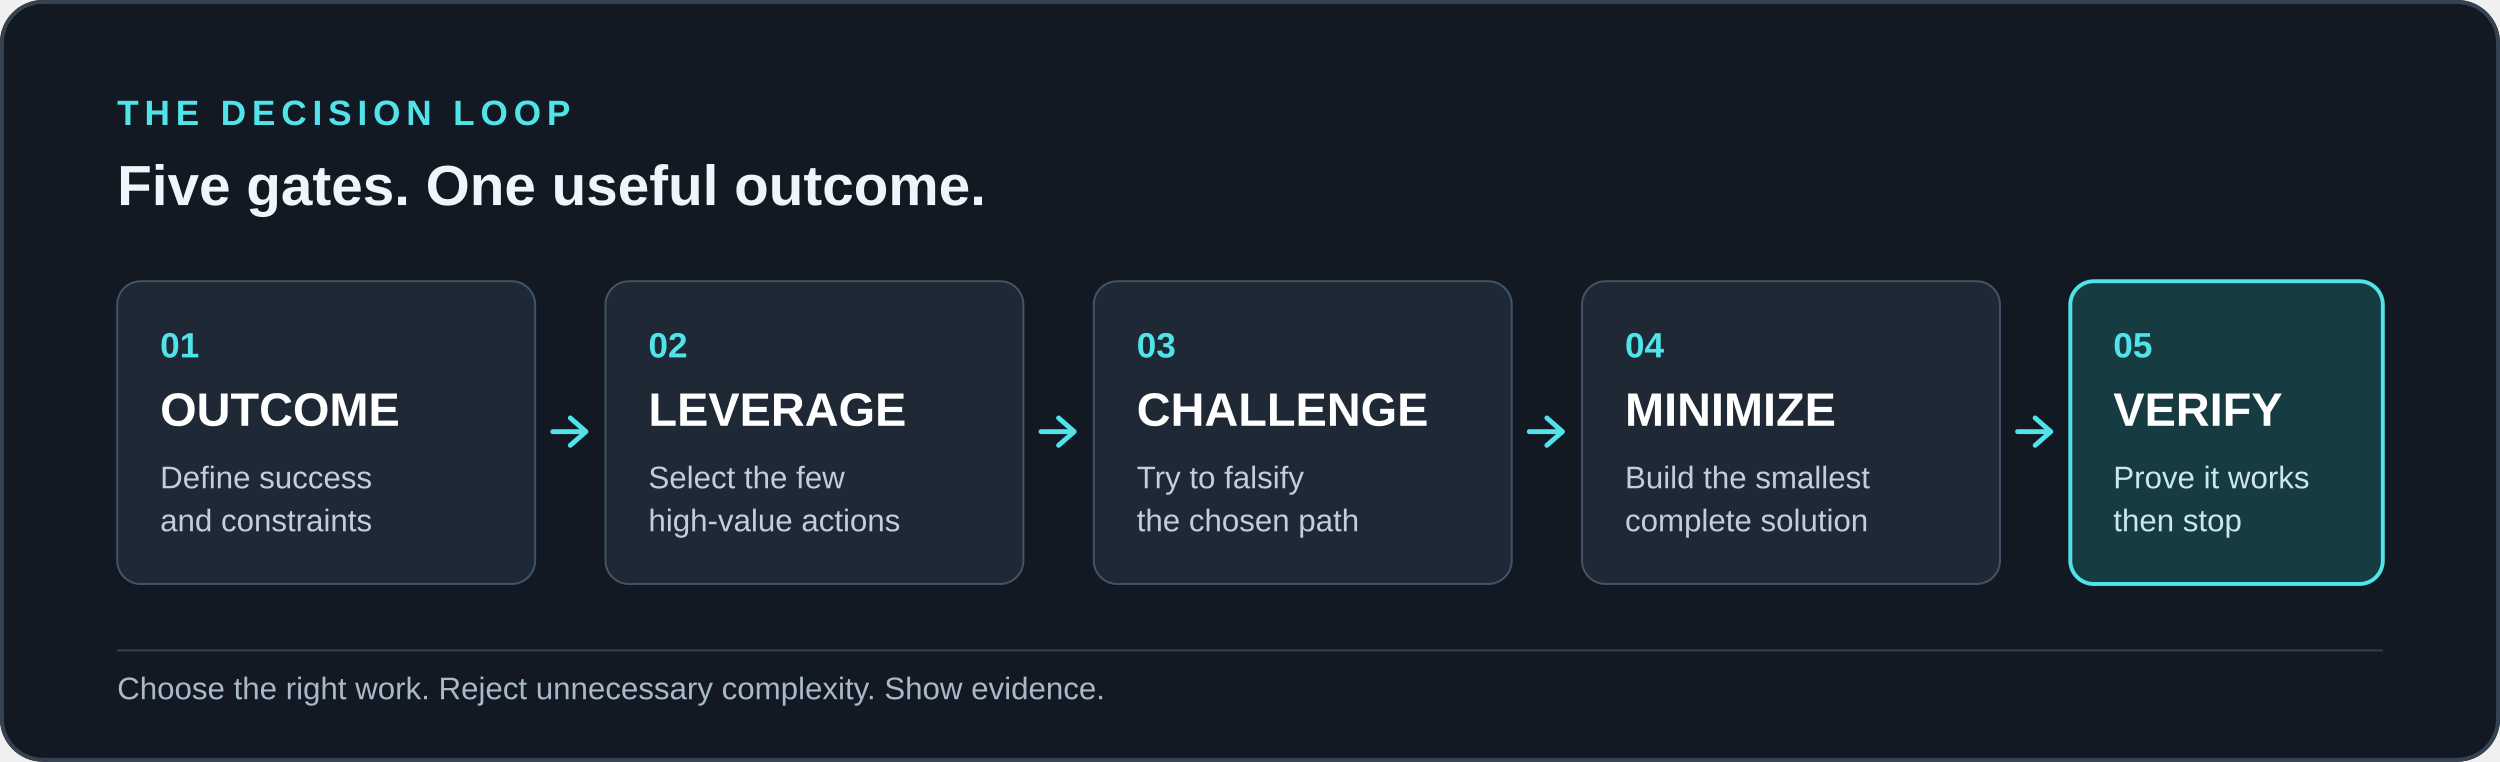
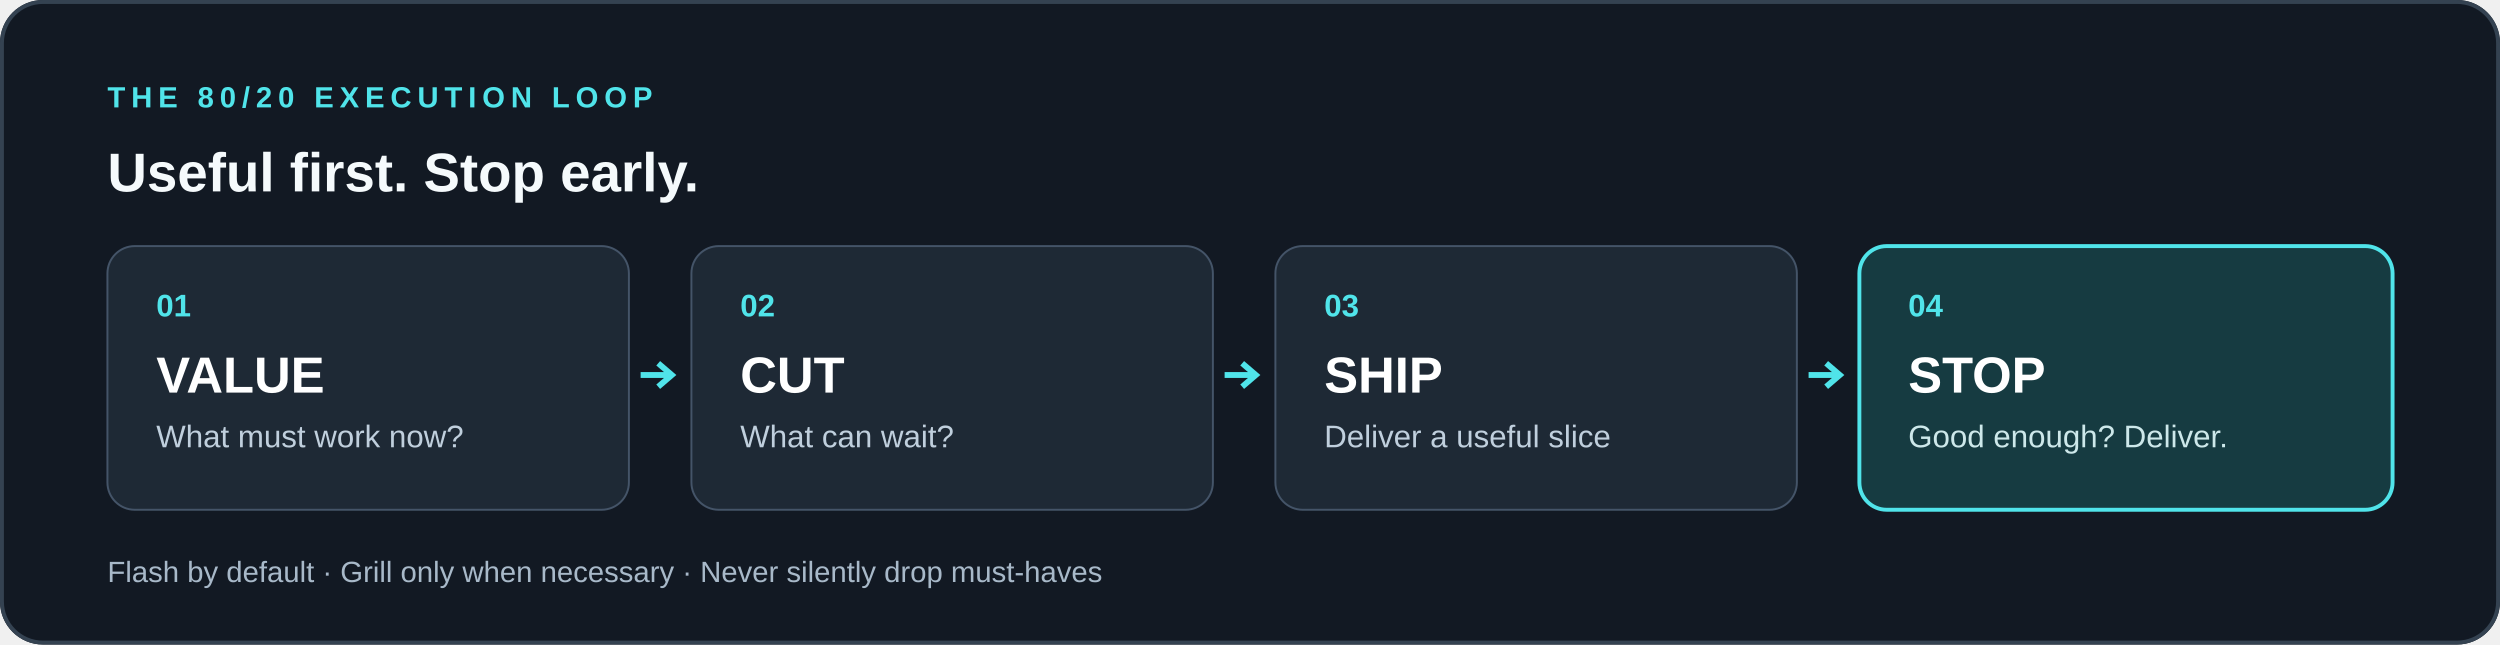
- <svg xmlns="http://www.w3.org/2000/svg" width="1280" height="390" viewBox="0 0 1280 390" role="img" aria-labelledby="title desc">
-   <rect width="1280" height="390" rx="22" fill="#121923" />
-   <rect x="1" y="1" width="1278" height="388" rx="21" fill="none" stroke="#344251" stroke-width="2" />
-   <text x="60" y="64" font-family="Arial, Helvetica, sans-serif" font-size="18" letter-spacing="3" font-weight="700" fill="#50E4EA">THE DECISION LOOP</text>
-   <text x="60" y="105" font-family="Arial, Helvetica, sans-serif" font-size="29" font-weight="700" fill="#F0F5FB">Five gates. One useful outcome.</text>
-   <g font-family="Arial, Helvetica, sans-serif">
-     <rect x="60" y="144" width="214" height="155" rx="12" fill="#1E2935" stroke="#445468" />
-     <text x="82" y="183" font-size="18" font-weight="700" fill="#50E4EA">01</text>
-     <text x="82" y="218" font-size="24" font-weight="700" fill="#FFFFFF">OUTCOME</text>
-     <text x="82" y="250" font-size="16" fill="#C0CFDD">Define success</text>
-     <text x="82" y="272" font-size="16" fill="#C0CFDD">and constraints</text>
-     <path d="M283 221 H299 M292 214 L300 221 L292 228" fill="none" stroke="#50E4EA" stroke-width="2.5" stroke-linecap="round" stroke-linejoin="round" />
-     <rect x="310" y="144" width="214" height="155" rx="12" fill="#1E2935" stroke="#445468" />
-     <text x="332" y="183" font-size="18" font-weight="700" fill="#50E4EA">02</text>
-     <text x="332" y="218" font-size="24" font-weight="700" fill="#FFFFFF">LEVERAGE</text>
-     <text x="332" y="250" font-size="16" fill="#C0CFDD">Select the few</text>
-     <text x="332" y="272" font-size="16" fill="#C0CFDD">high-value actions</text>
-     <path d="M533 221 H549 M542 214 L550 221 L542 228" fill="none" stroke="#50E4EA" stroke-width="2.5" stroke-linecap="round" stroke-linejoin="round" />
-     <rect x="560" y="144" width="214" height="155" rx="12" fill="#1E2935" stroke="#445468" />
-     <text x="582" y="183" font-size="18" font-weight="700" fill="#50E4EA">03</text>
-     <text x="582" y="218" font-size="24" font-weight="700" fill="#FFFFFF">CHALLENGE</text>
-     <text x="582" y="250" font-size="16" fill="#C0CFDD">Try to falsify</text>
-     <text x="582" y="272" font-size="16" fill="#C0CFDD">the chosen path</text>
-     <path d="M783 221 H799 M792 214 L800 221 L792 228" fill="none" stroke="#50E4EA" stroke-width="2.5" stroke-linecap="round" stroke-linejoin="round" />
-     <rect x="810" y="144" width="214" height="155" rx="12" fill="#1E2935" stroke="#445468" />
-     <text x="832" y="183" font-size="18" font-weight="700" fill="#50E4EA">04</text>
-     <text x="832" y="218" font-size="24" font-weight="700" fill="#FFFFFF">MINIMIZE</text>
-     <text x="832" y="250" font-size="16" fill="#C0CFDD">Build the smallest</text>
-     <text x="832" y="272" font-size="16" fill="#C0CFDD">complete solution</text>
-     <path d="M1033 221 H1049 M1042 214 L1050 221 L1042 228" fill="none" stroke="#50E4EA" stroke-width="2.5" stroke-linecap="round" stroke-linejoin="round" />
-     <rect x="1060" y="144" width="160" height="155" rx="12" fill="#163B41" stroke="#50E4EA" stroke-width="2" />
-     <text x="1082" y="183" font-size="18" font-weight="700" fill="#50E4EA">05</text>
-     <text x="1082" y="218" font-size="24" font-weight="700" fill="#FFFFFF">VERIFY</text>
-     <text x="1082" y="250" font-size="16" fill="#CDE8EA">Prove it works</text>
-     <text x="1082" y="272" font-size="16" fill="#CDE8EA">then stop</text>
+ <svg xmlns="http://www.w3.org/2000/svg" viewBox="0 0 1280 330" width="1280" height="330" role="img" aria-labelledby="title desc">
+   <rect width="1280" height="330" rx="22" fill="#121923" />
+   <rect x="1" y="1" width="1278" height="328" rx="21" fill="none" stroke="#344251" stroke-width="2" />
+   <text x="55" y="55" font-size="15" font-family="Arial,sans-serif" letter-spacing="3" font-weight="700" fill="#50e4ea">THE 80/20 EXECUTION LOOP</text>
+   <text x="55" y="98" font-size="28" font-family="Arial,sans-serif" font-weight="700" fill="#f5fafc">Useful first. Stop early.</text>
+   <g font-family="Arial,sans-serif">
+     <rect x="55" y="126" width="267" height="135" rx="14" fill="#1e2935" stroke="#445468" />
+     <text x="80" y="162" font-size="16" font-weight="700" fill="#50e4ea">01</text>
+     <text x="80" y="201" font-size="26" font-weight="700" fill="white">VALUE</text>
+     <text x="80" y="229" font-size="16" fill="#c0cfdd">What must work now?</text>
+     <path d="M328 192 H343 M337 186 L344 192 L337 198" fill="none" stroke="#50e4ea" stroke-width="3" />
+     <rect x="354" y="126" width="267" height="135" rx="14" fill="#1e2935" stroke="#445468" />
+     <text x="379" y="162" font-size="16" font-weight="700" fill="#50e4ea">02</text>
+     <text x="379" y="201" font-size="26" font-weight="700" fill="white">CUT</text>
+     <text x="379" y="229" font-size="16" fill="#c0cfdd">What can wait?</text>
+     <path d="M627 192 H642 M636 186 L643 192 L636 198" fill="none" stroke="#50e4ea" stroke-width="3" />
+     <rect x="653" y="126" width="267" height="135" rx="14" fill="#1e2935" stroke="#445468" />
+     <text x="678" y="162" font-size="16" font-weight="700" fill="#50e4ea">03</text>
+     <text x="678" y="201" font-size="26" font-weight="700" fill="white">SHIP</text>
+     <text x="678" y="229" font-size="16" fill="#c0cfdd">Deliver a useful slice</text>
+     <path d="M926 192 H941 M935 186 L942 192 L935 198" fill="none" stroke="#50e4ea" stroke-width="3" />
+     <rect x="952" y="126" width="273" height="135" rx="14" fill="#163b41" stroke="#50e4ea" stroke-width="2" />
+     <text x="977" y="162" font-size="16" font-weight="700" fill="#50e4ea">04</text>
+     <text x="977" y="201" font-size="26" font-weight="700" fill="white">STOP</text>
+     <text x="977" y="229" font-size="16" fill="#cde8ea">Good enough? Deliver.</text>
  </g>
-   <line x1="60" y1="333" x2="1220" y2="333" stroke="#344251" />
-   <text x="60" y="358" font-family="Arial, Helvetica, sans-serif" font-size="16" fill="#A8B9C9">Choose the right work. Reject unnecessary complexity. Show evidence.</text>
+   <text x="55" y="298" font-size="15" font-family="Arial,sans-serif" fill="#a8b9c9">Flash by default · Grill only when necessary · Never silently drop must-haves</text>
</svg>
